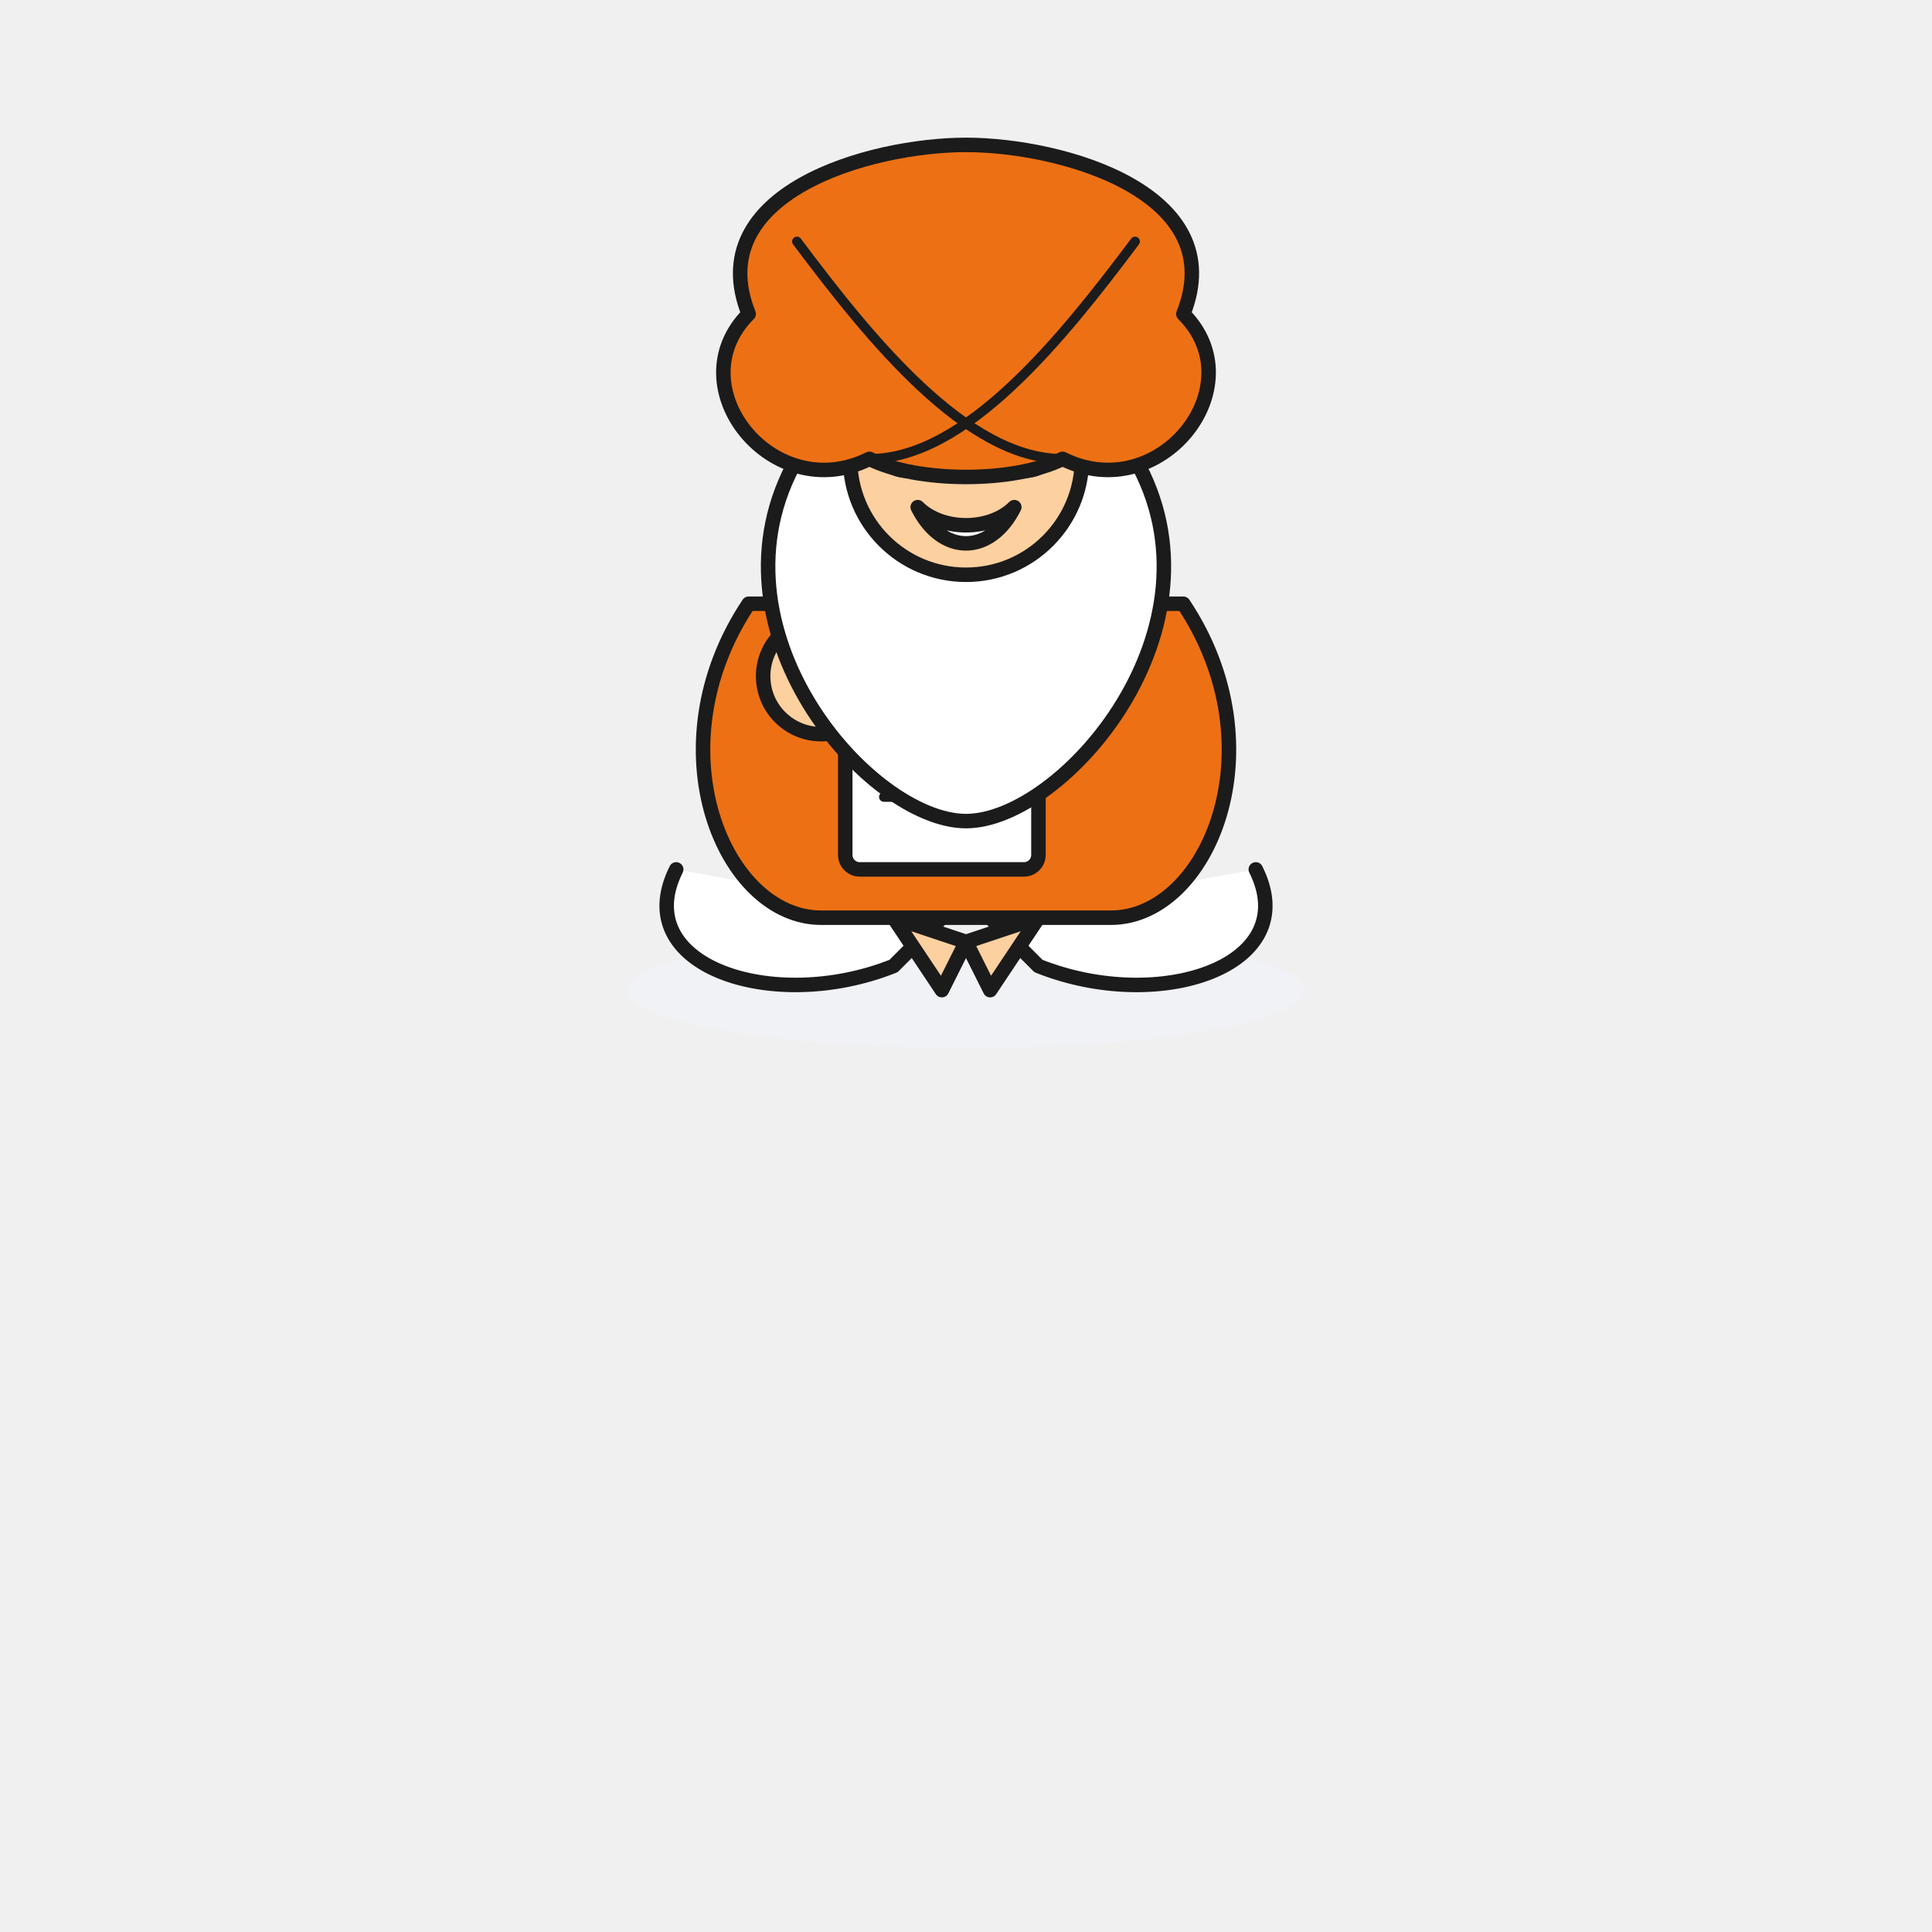
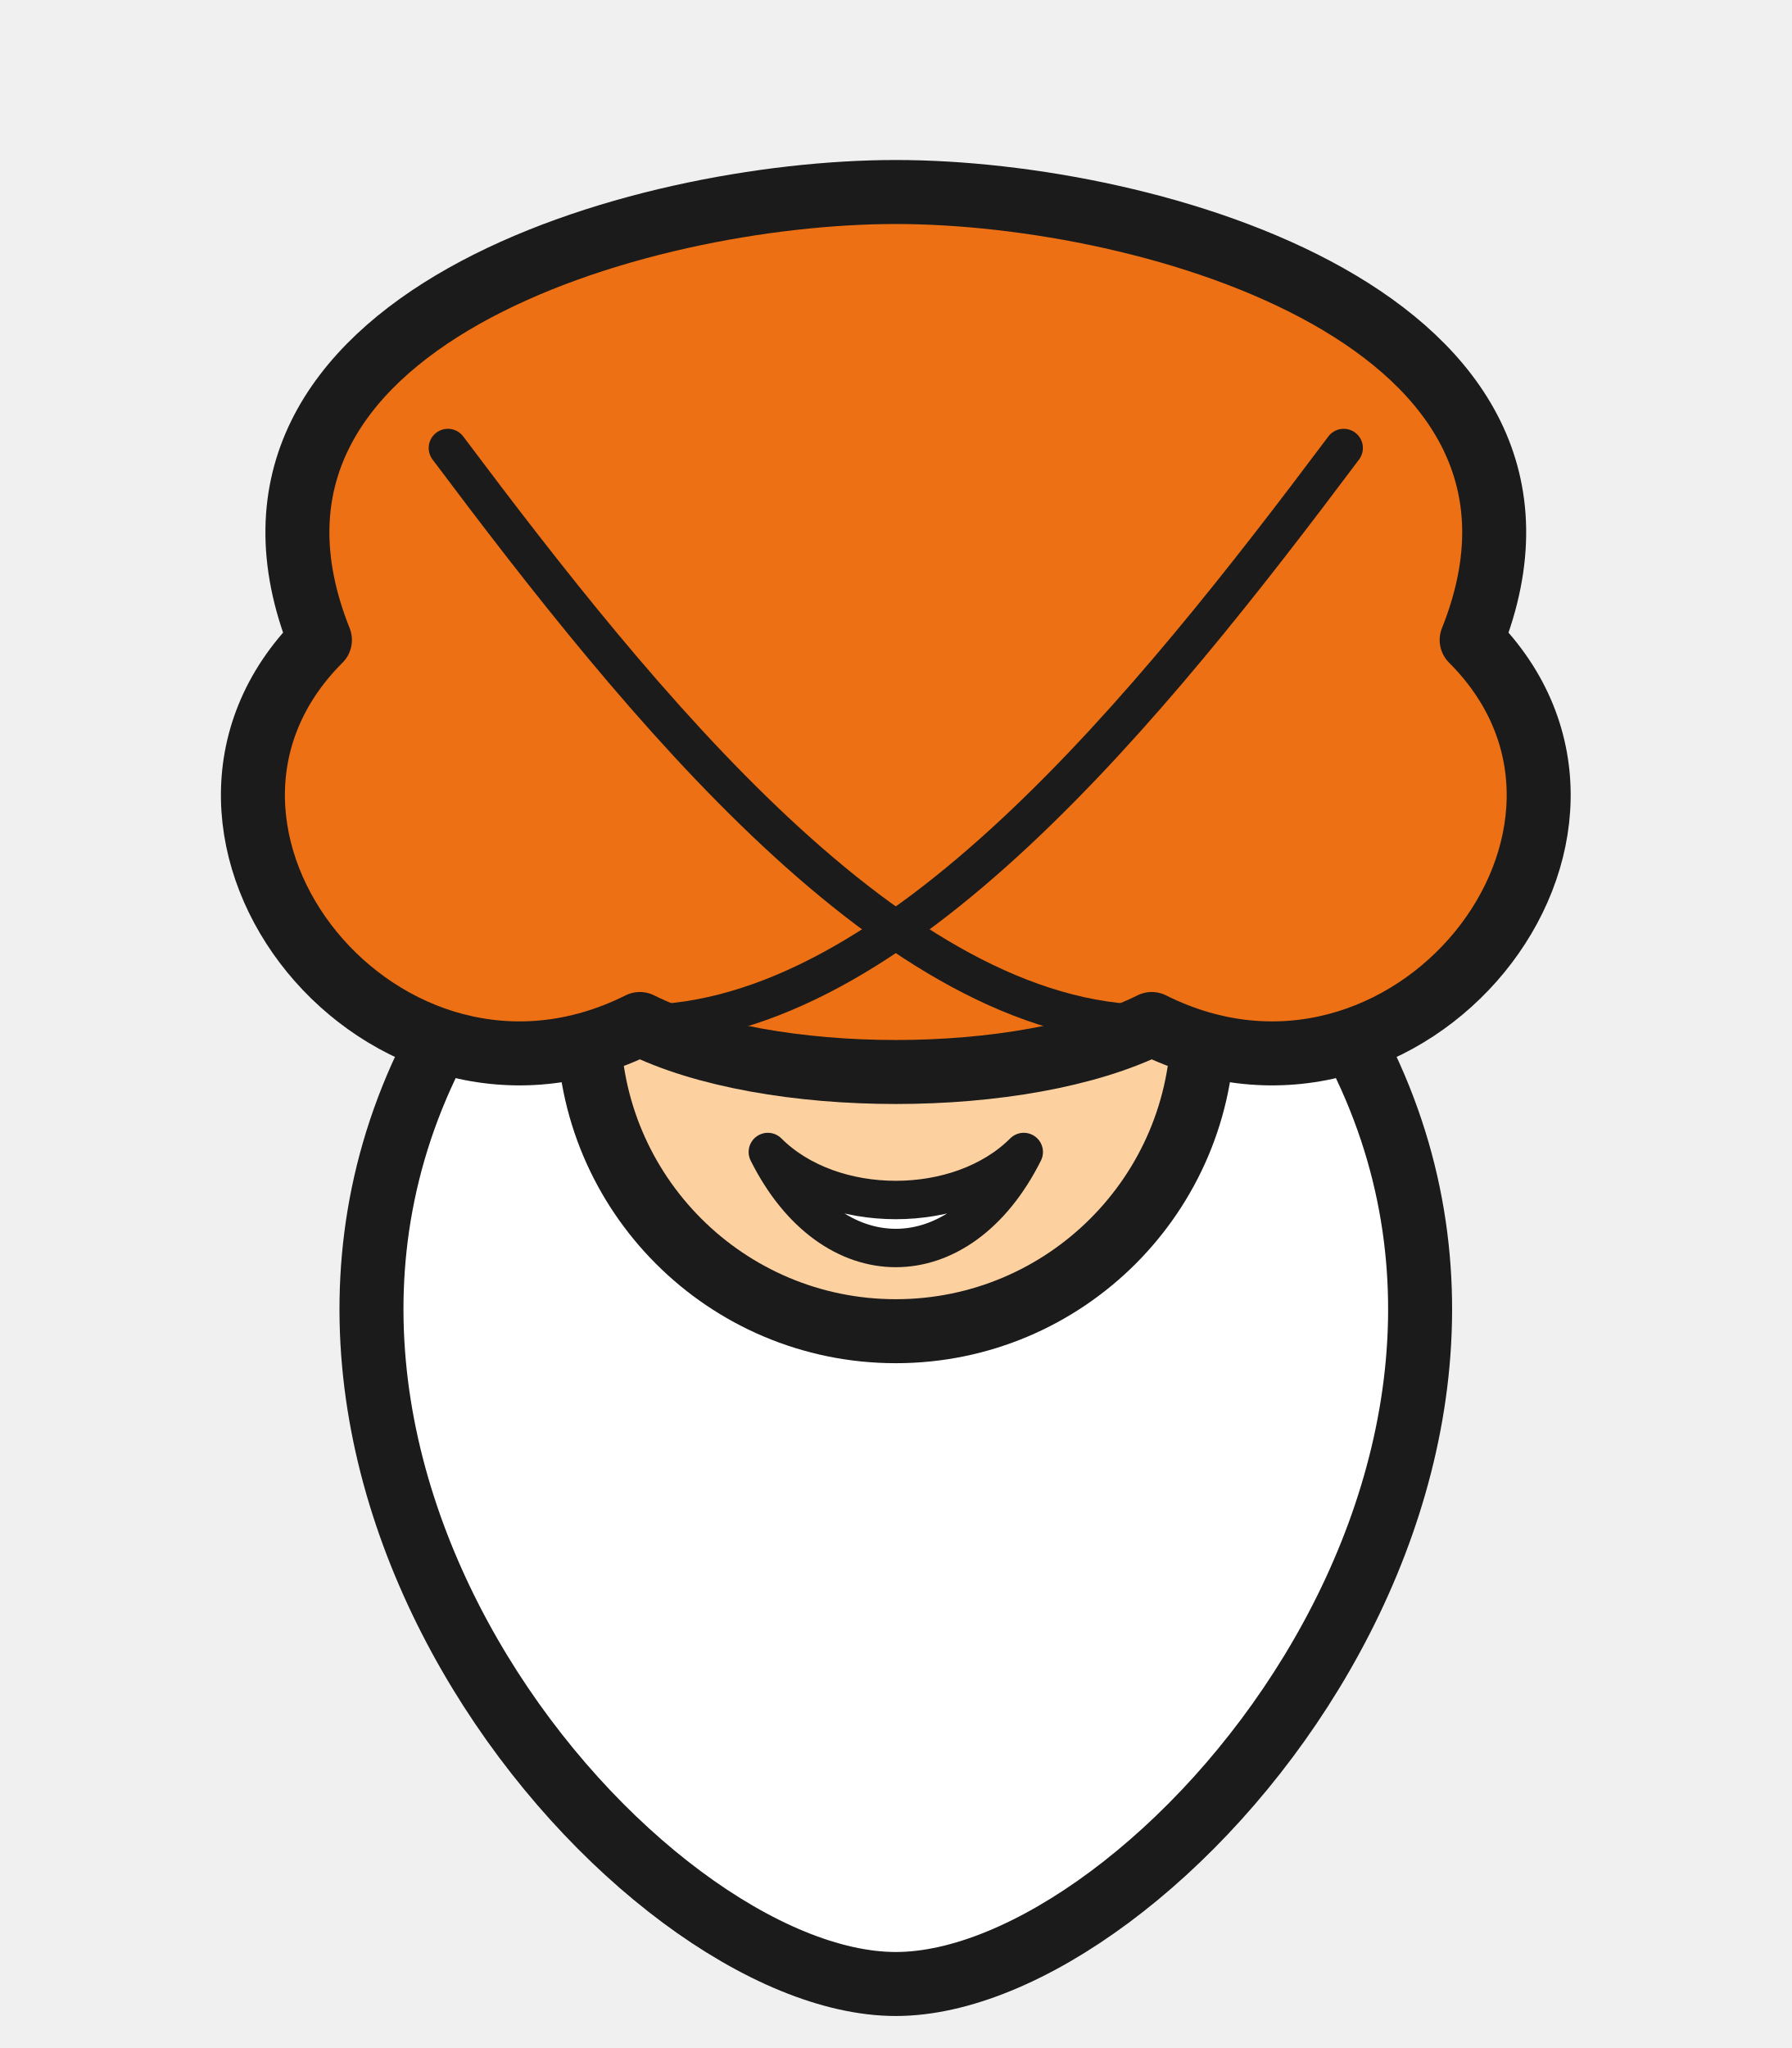
- <svg xmlns="http://www.w3.org/2000/svg" viewBox="0 0 400 400">
-   <ellipse cx="200" cy="205" rx="70" ry="12" fill="#f0f2f5" />
-   <g stroke="#1b1b1b" stroke-width="3" stroke-linecap="round" stroke-linejoin="round">
-     <path d="M 140 180 C 130 200, 160 210, 185 200 L 195 190" fill="#ffffff" />
-     <path d="M 260 180 C 270 200, 240 210, 215 200 L 205 190" fill="#ffffff" />
-     <path d="M 185 190 L 195 205 L 200 195 Z" fill="#fcd09f" />
-     <path d="M 215 190 L 205 205 L 200 195 Z" fill="#fcd09f" />
-     <path d="M 155 125 C 135 155, 150 190, 170 190 L 230 190 C 250 190, 265 155, 245 125 Z" fill="#ed7014" />
-     <rect x="175" y="130" width="40" height="50" rx="3" fill="#ffffff" />
-     <line x1="183" y1="145" x2="207" y2="145" stroke-width="2" />
-     <line x1="183" y1="155" x2="207" y2="155" stroke-width="2" />
-     <line x1="183" y1="165" x2="207" y2="165" stroke-width="2" />
-     <circle cx="170" cy="140" r="12" fill="#fcd09f" />
+ <svg xmlns="http://www.w3.org/2000/svg" viewBox="130 15 140 160">
+   <g stroke="#1b1b1b" stroke-width="5" stroke-linecap="round" stroke-linejoin="round">
    <path d="M 165 95 C 145 130, 180 170, 200 170 C 220 170, 255 130, 235 95 Z" fill="#ffffff" />
    <circle cx="200" cy="95" r="24" fill="#fcd09f" />
-     <circle cx="188" cy="90" r="8" fill="#fcd09f" stroke-width="2" />
-     <circle cx="212" cy="90" r="8" fill="#fcd09f" stroke-width="2" />
-     <line x1="196" y1="90" x2="204" y2="90" stroke-width="2" />
-     <path d="M 185 88 Q 188 85 191 88" fill="none" />
-     <path d="M 209 88 Q 212 85 215 88" fill="none" />
-     <path d="M 190 105 C 195 110, 205 110, 210 105 C 205 115, 195 115, 190 105 Z" fill="#ffffff" />
+     <circle cx="188" cy="90" r="8" fill="#fcd09f" stroke-width="3" />
+     <circle cx="212" cy="90" r="8" fill="#fcd09f" stroke-width="3" />
+     <line x1="196" y1="90" x2="204" y2="90" stroke-width="3" />
+     <path d="M 185 88 Q 188 85 191 88" fill="none" stroke-width="3" />
+     <path d="M 209 88 Q 212 85 215 88" fill="none" stroke-width="3" />
+     <path d="M 190 105 C 195 110, 205 110, 210 105 C 205 115, 195 115, 190 105 Z" fill="#ffffff" stroke-width="3" />
    <path d="M 155 65 C 145 40, 180 30, 200 30 C 220 30, 255 40, 245 65 C 260 80, 240 105, 220 95 C 210 100, 190 100, 180 95 C 160 105, 140 80, 155 65 Z" fill="#ed7014" />
-     <path d="M 165 50 C 180 70, 200 95, 220 95" fill="none" stroke-width="2" />
-     <path d="M 235 50 C 220 70, 200 95, 180 95" fill="none" stroke-width="2" />
+     <path d="M 165 50 C 180 70, 200 95, 220 95" fill="none" stroke-width="3" />
+     <path d="M 235 50 C 220 70, 200 95, 180 95" fill="none" stroke-width="3" />
  </g>
</svg>
